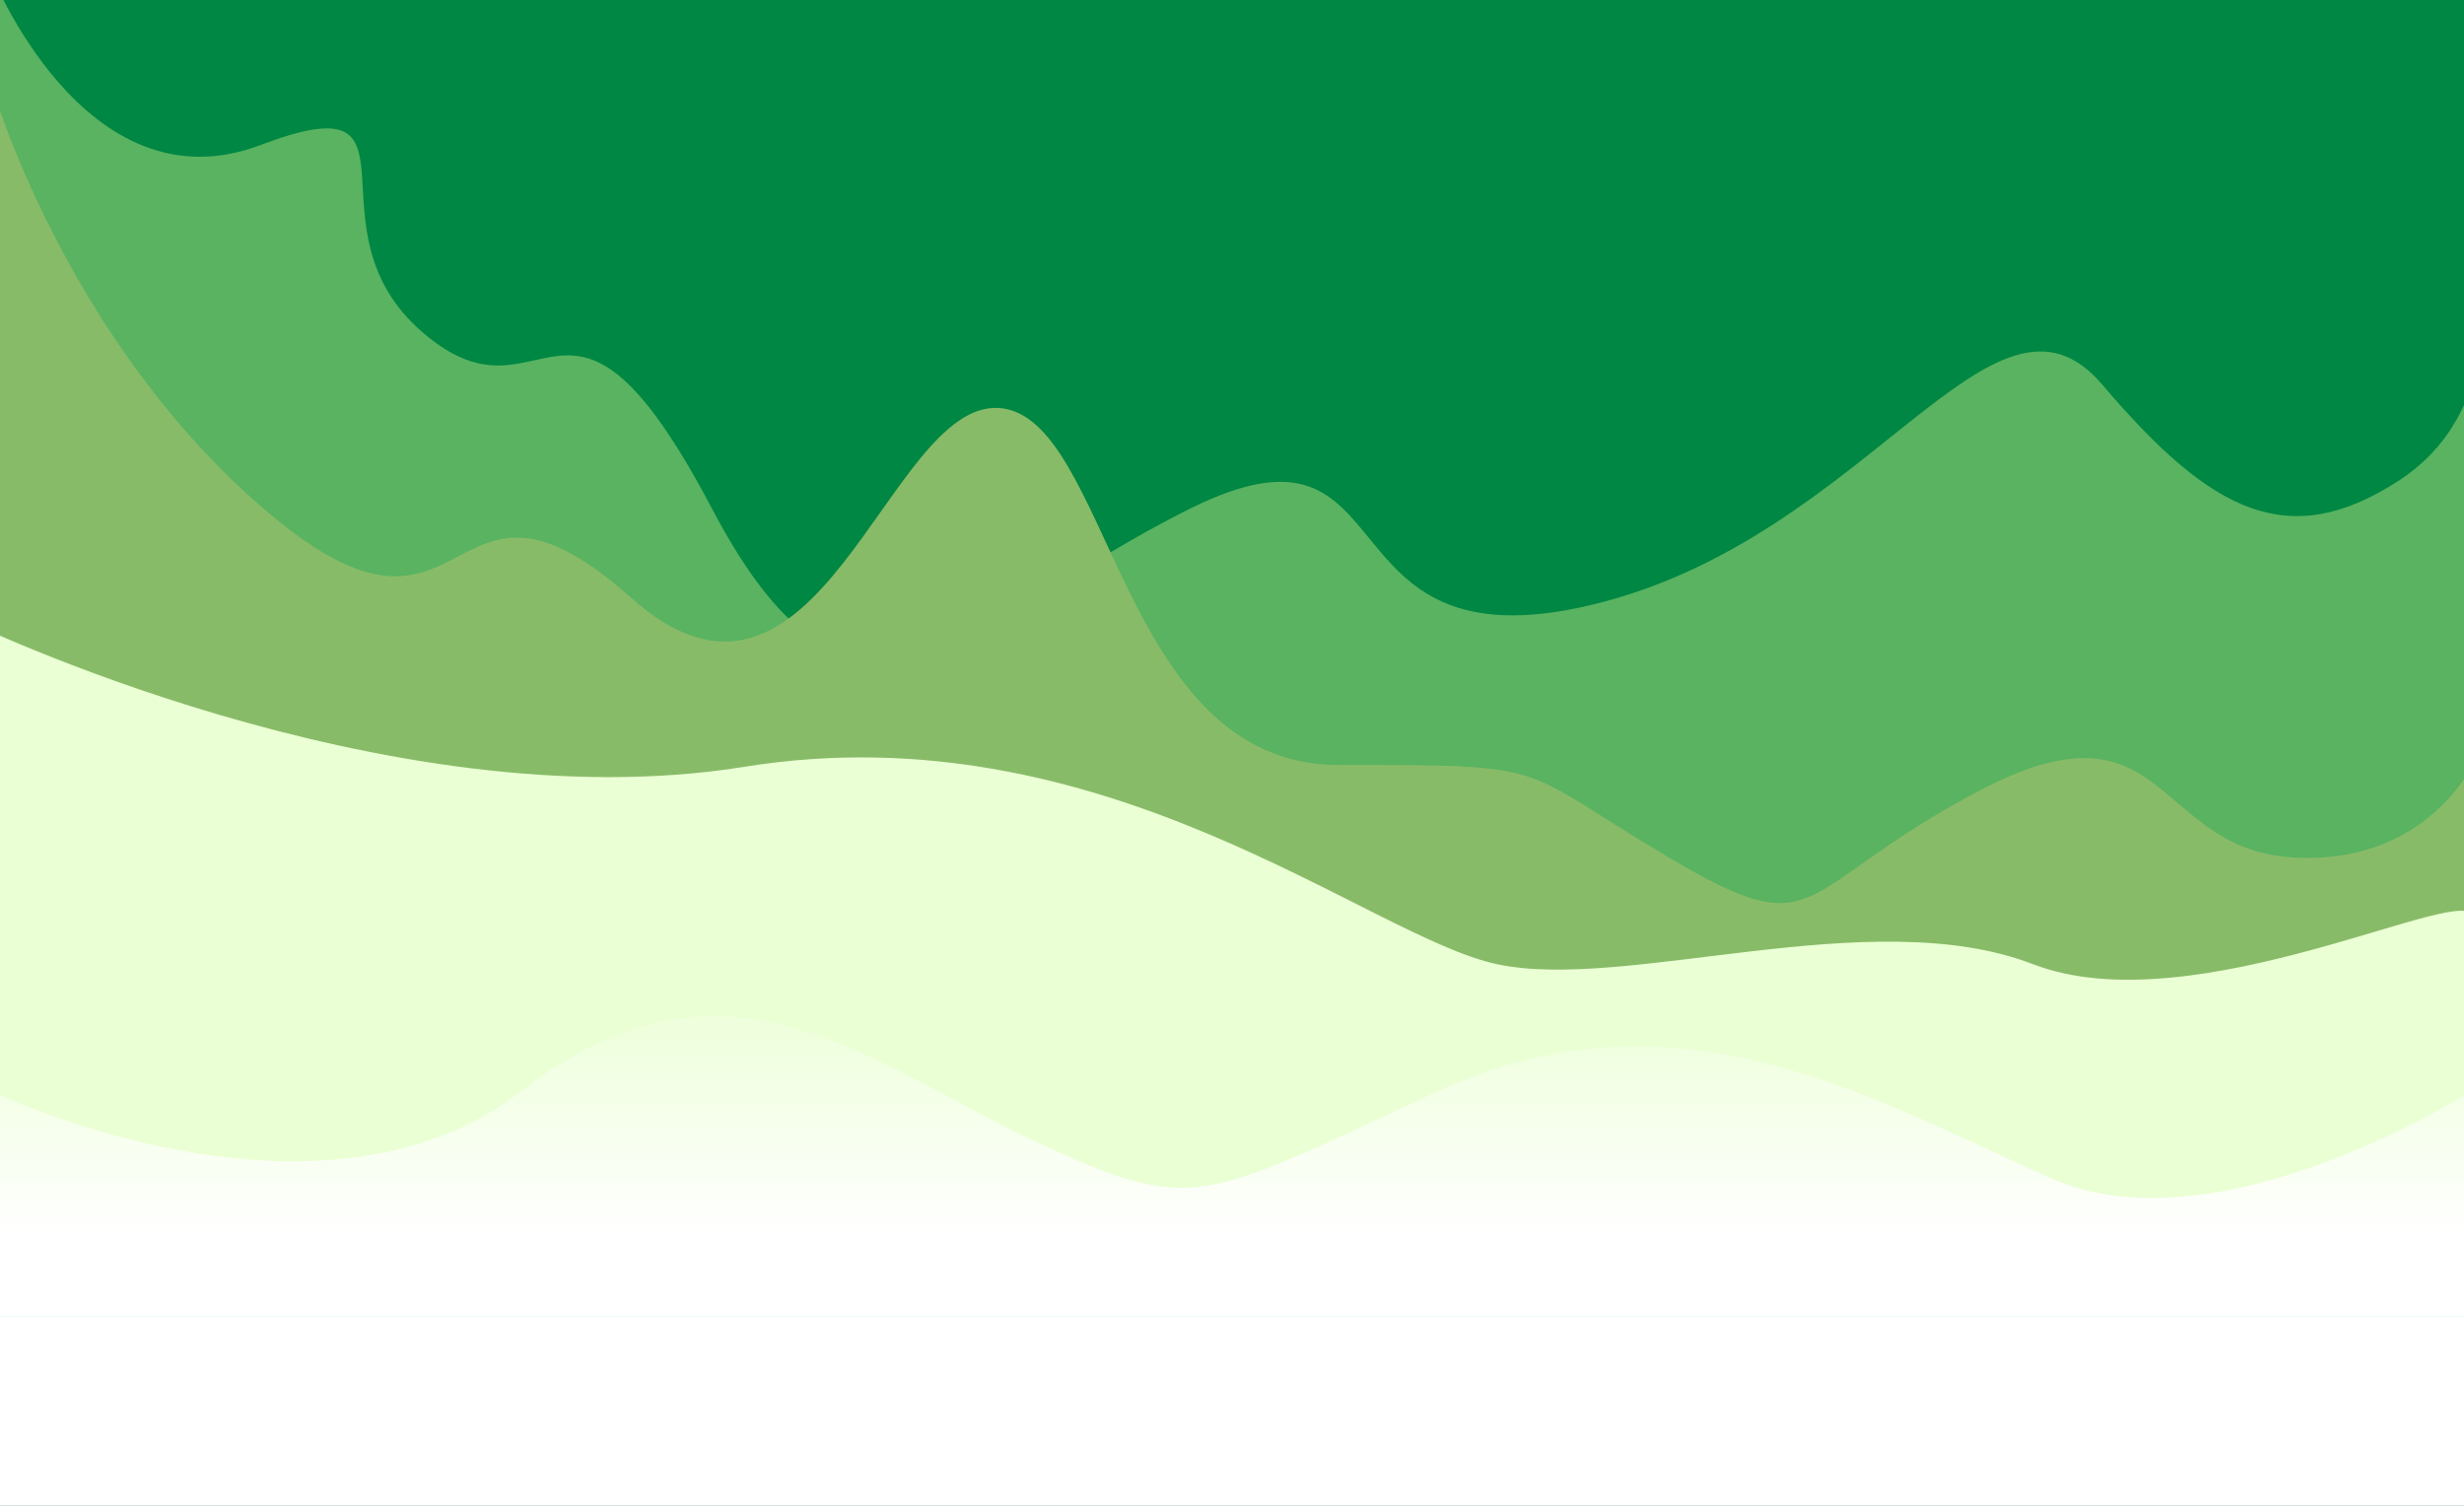
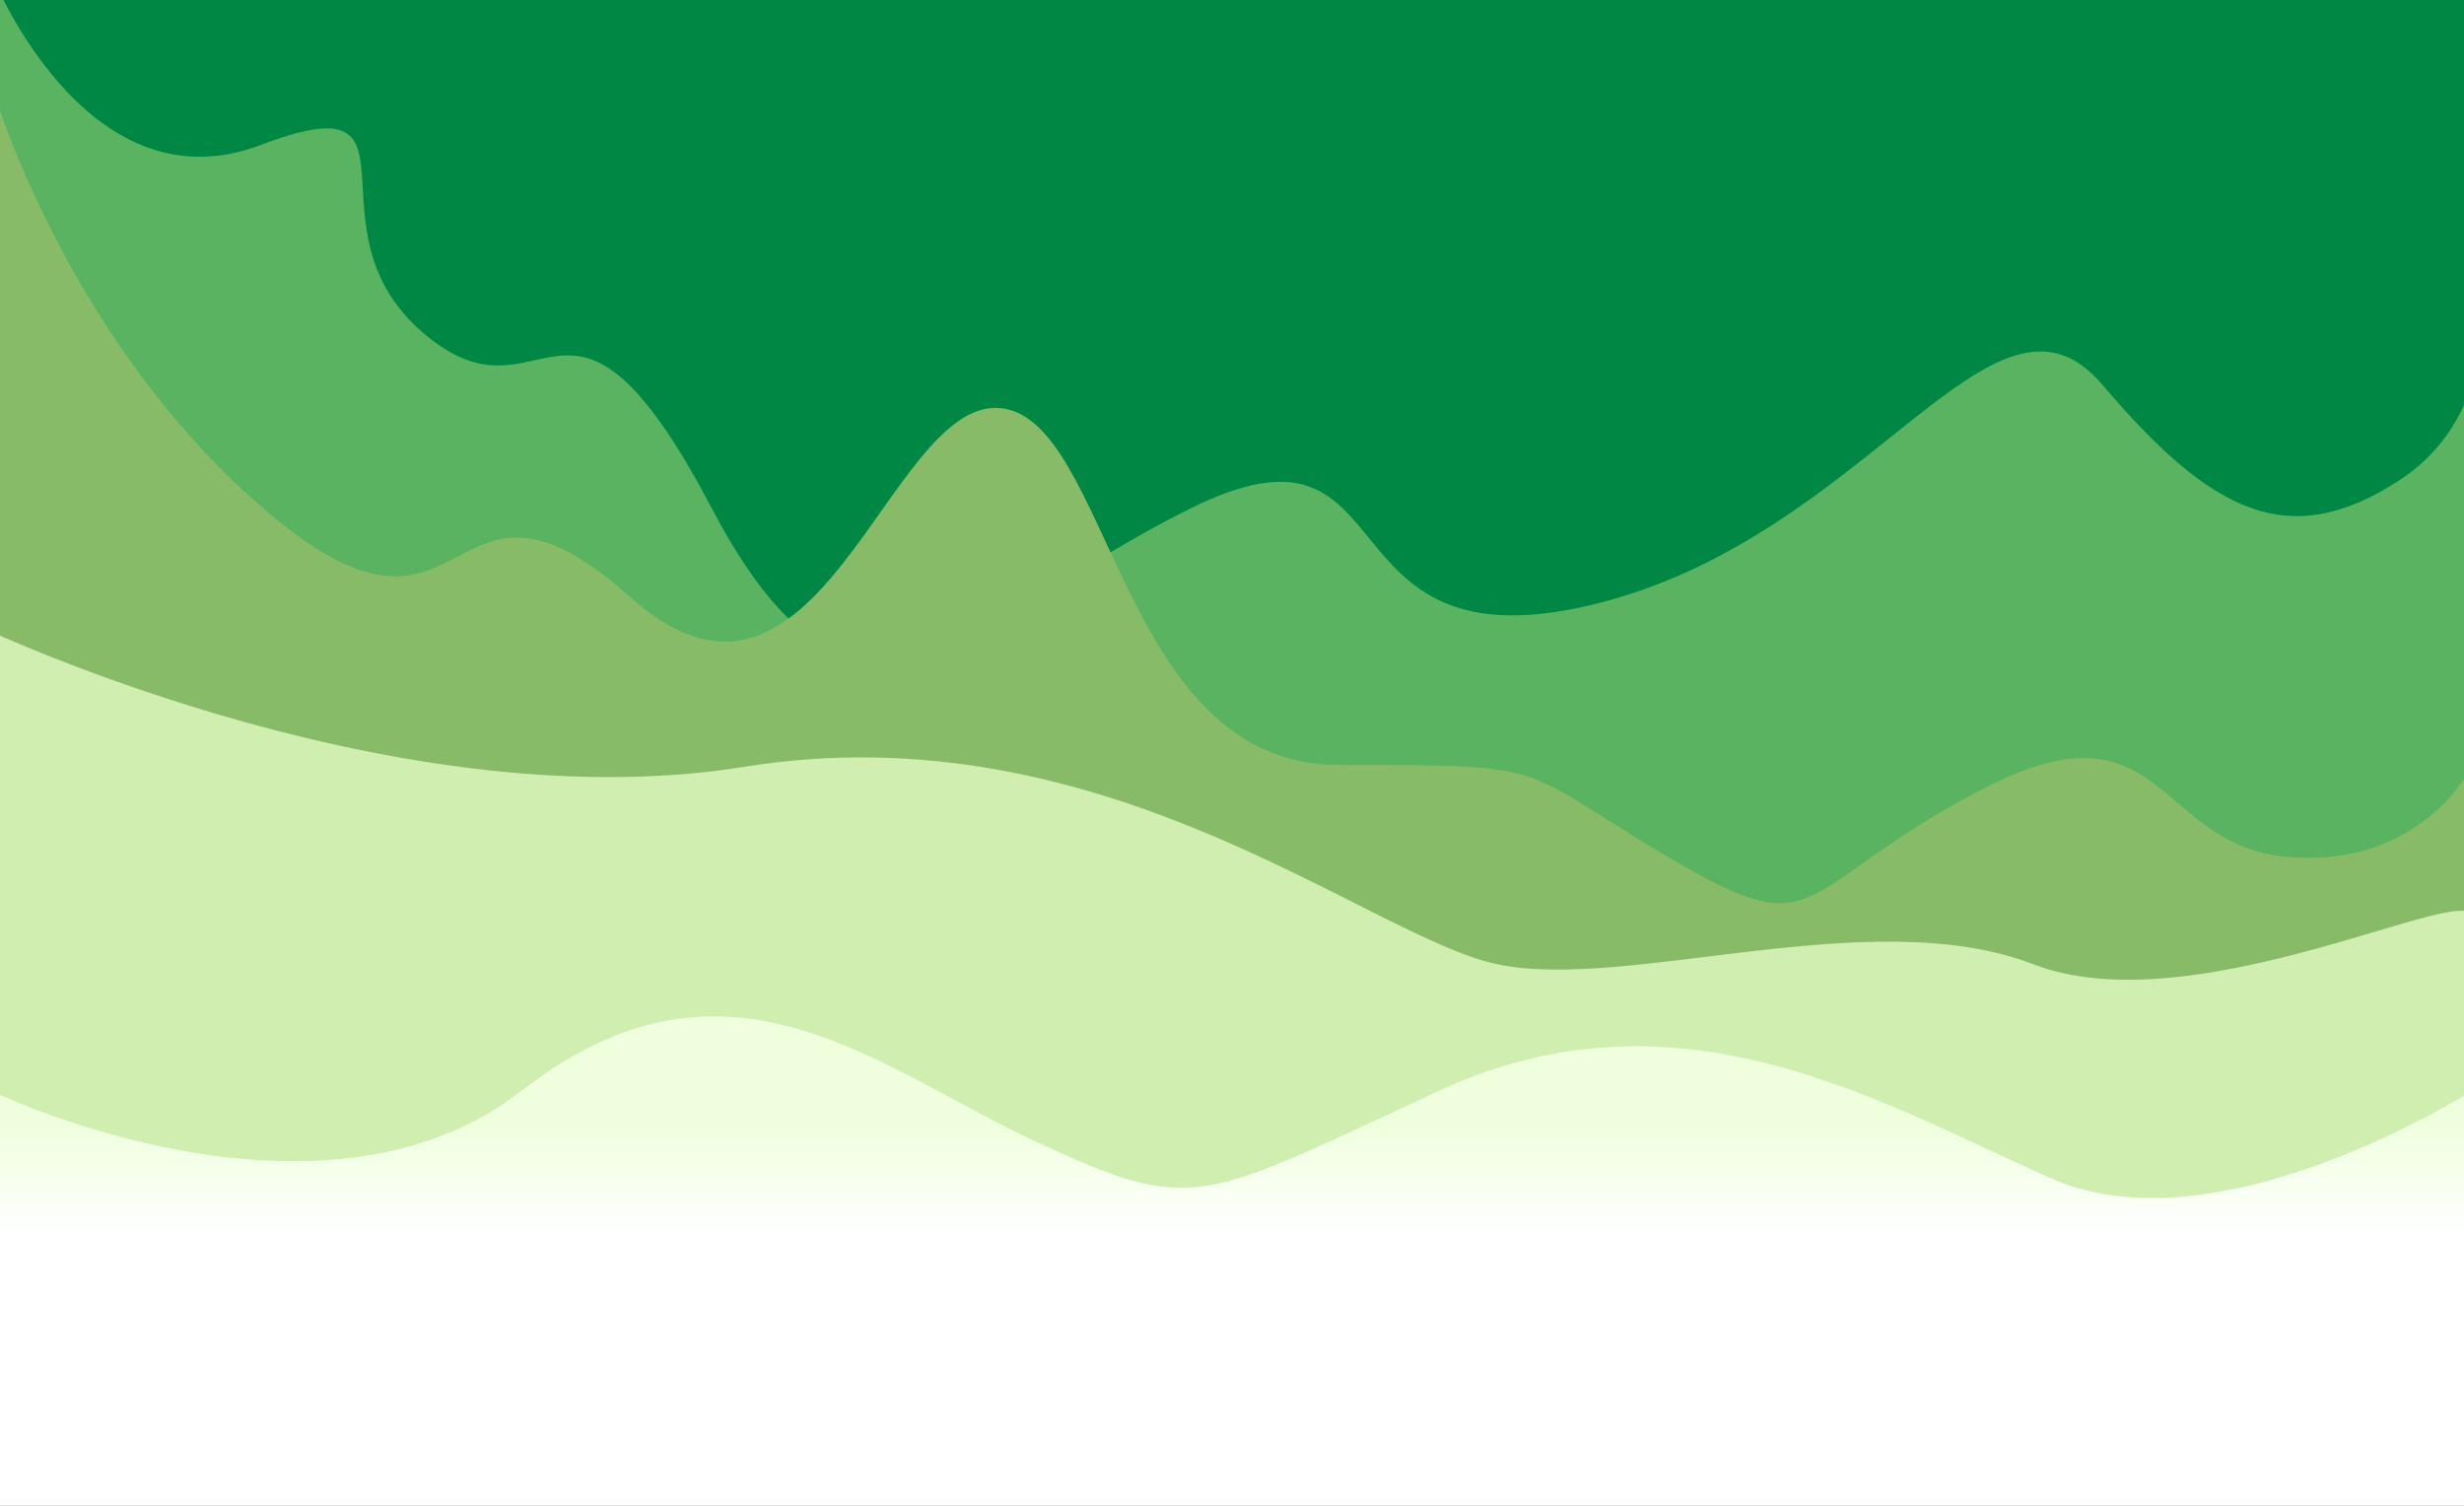
<svg xmlns="http://www.w3.org/2000/svg" width="1440" height="880" viewBox="0 0 1440 880" fill="none">
  <g clip-path="url(#clip0_9_141)">
    <rect width="1440" height="880" fill="#008743" />
-     <rect x="-5.887" y="769" width="1450.84" height="241" fill="white" />
+     <rect x="-5.887" y="753" width="1450.84" height="241" fill="white" />
    <path d="M-5.887 -17C-5.887 -17 49.108 123.856 152.248 84.755C255.389 45.654 175.489 133.075 247.231 194.469C318.973 255.863 330.664 134.863 416.012 297.118C501.359 459.373 565.522 361.598 695.771 297.118C826.019 232.639 768.118 392.295 930.326 353.455C1092.53 314.615 1164.72 149.56 1228.67 224.848C1292.62 300.137 1337.51 322.373 1401.45 281.185C1433.1 260.796 1445.11 230.891 1449.16 205.888V159.976C1449.16 159.976 1453.3 180.382 1449.16 205.888V531H-5.887V-17Z" fill="#B2E181" fill-opacity="0.5" />
    <path d="M157.55 300.234C38.067 199.69 -4.88 50 -4.88 50V578H1444.95V447.071C1444.95 447.071 1416.76 507.111 1337.67 500.911C1258.58 494.71 1265.74 404.444 1156.19 462.366C1046.64 520.288 1065.77 554.751 974.943 500.911C884.115 447.071 910.832 447.071 782.202 447.071C653.572 447.071 649.056 242.5 583.677 238.44C518.298 234.381 478.399 447.071 368.608 349.18C258.818 251.289 277.033 400.778 157.55 300.234Z" fill="#88BB68" />
-     <path d="M435.007 448.132C224.853 482 -21 362 -21 362V689L708.923 745L1444.95 689V536.266C1444.95 513.033 1282.81 600 1188.19 563.5C1093.57 527 950.635 579.609 874.936 563.5C799.237 547.391 645.161 414.263 435.007 448.132Z" fill="#EAFFD3" />
+     <path d="M435.007 448.132C224.853 482 -21 362 -21 362V689L708.923 745L1444.95 689V536.266C1444.95 513.033 1282.81 600 1188.19 563.5C1093.57 527 950.635 579.609 874.936 563.5C799.237 547.391 645.161 414.263 435.007 448.132Z" fill="#CFEEAF" />
    <path d="M305.223 637.226C185.599 730.4 -5.887 637.226 -5.887 637.226V769H1444.95V637.226C1444.95 637.226 1297.28 732.074 1199.12 688.815C1100.96 645.556 982.499 572.273 841.525 637.226C700.551 702.18 698.854 710.59 605.683 667.331C512.512 624.072 424.847 544.053 305.223 637.226Z" fill="url(#paint0_linear_9_141)" />
  </g>
  <defs>
    <linearGradient id="paint0_linear_9_141" x1="719.534" y1="605.642" x2="719.534" y2="769" gradientUnits="userSpaceOnUse">
-       <stop stop-color="#EFFFDE" />
+       <stop offset="0.323" stop-color="#EFFFDE" />
      <stop offset="0.712" stop-color="white" />
    </linearGradient>
    <clipPath id="clip0_9_141">
      <rect width="1440" height="880" fill="white" />
    </clipPath>
  </defs>
</svg>
